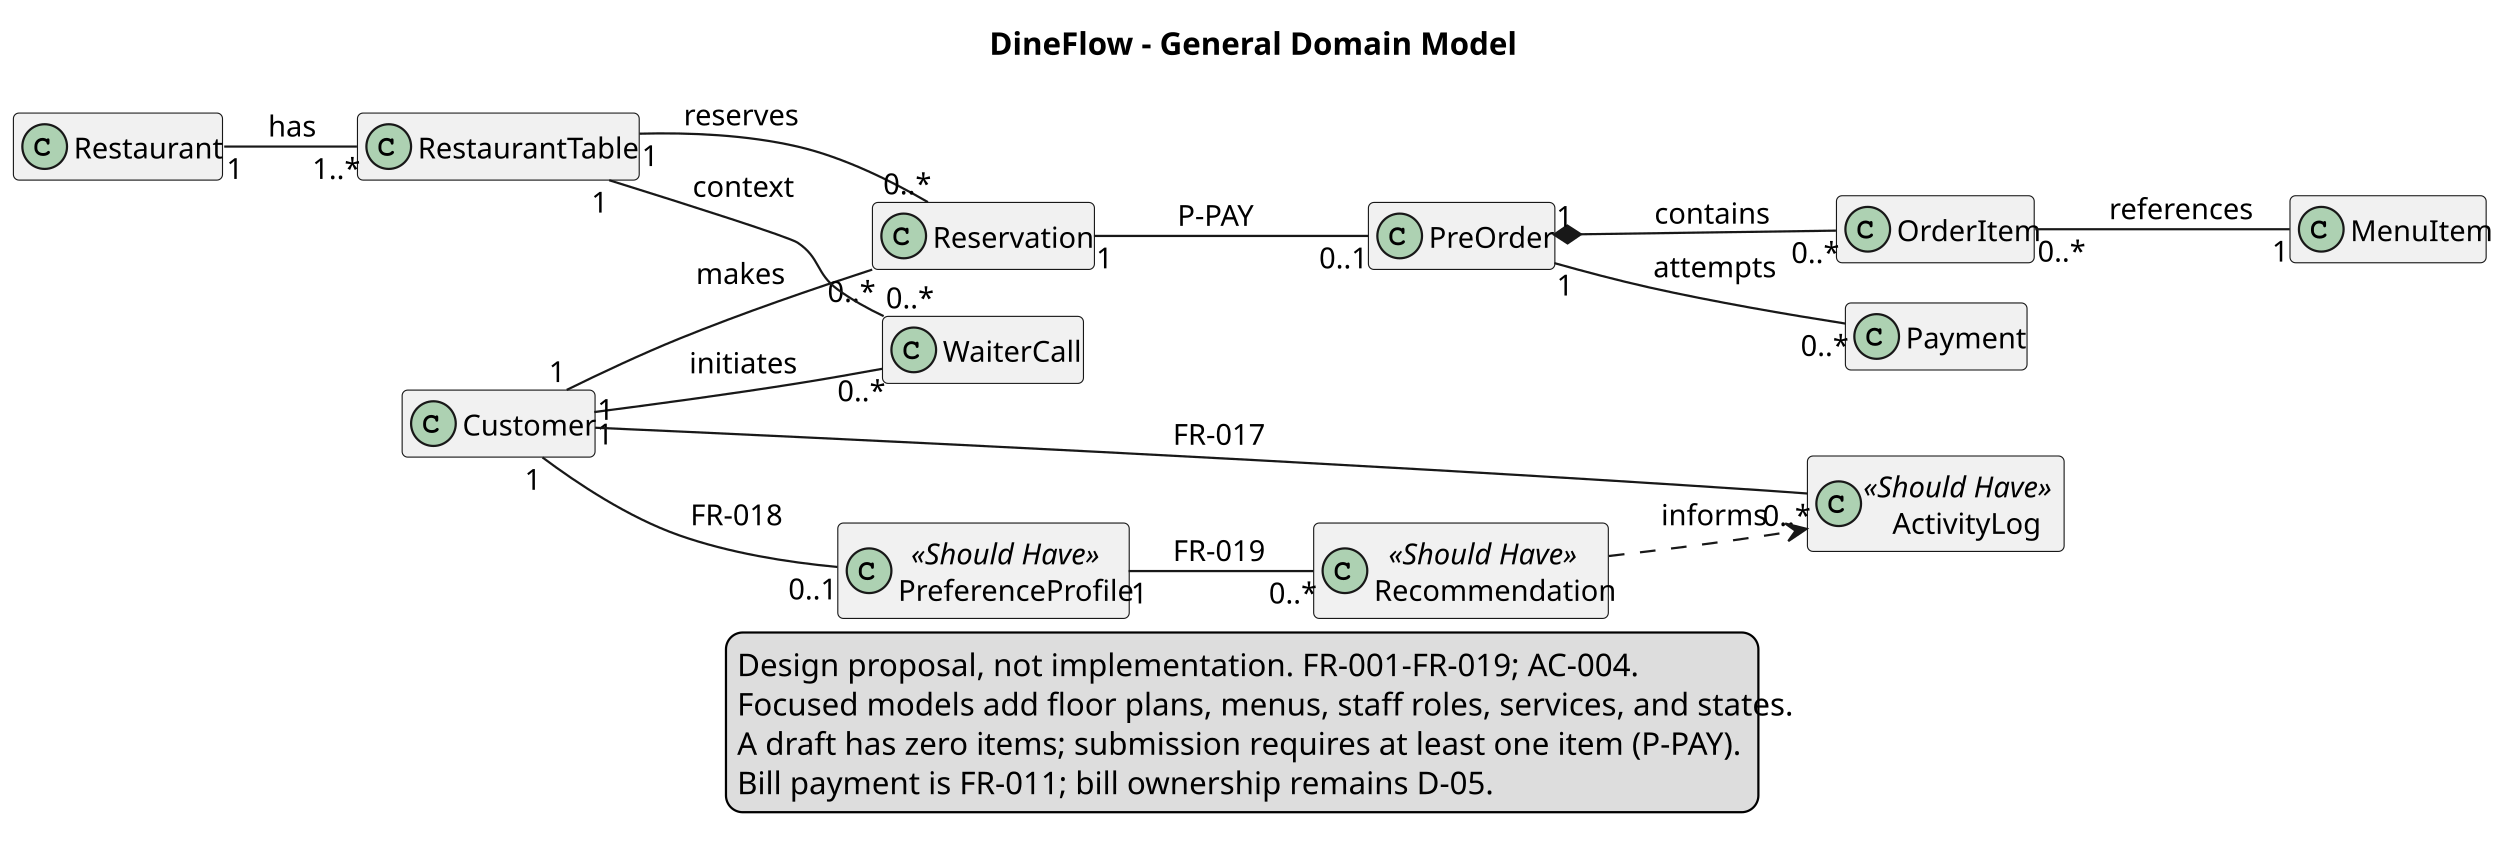
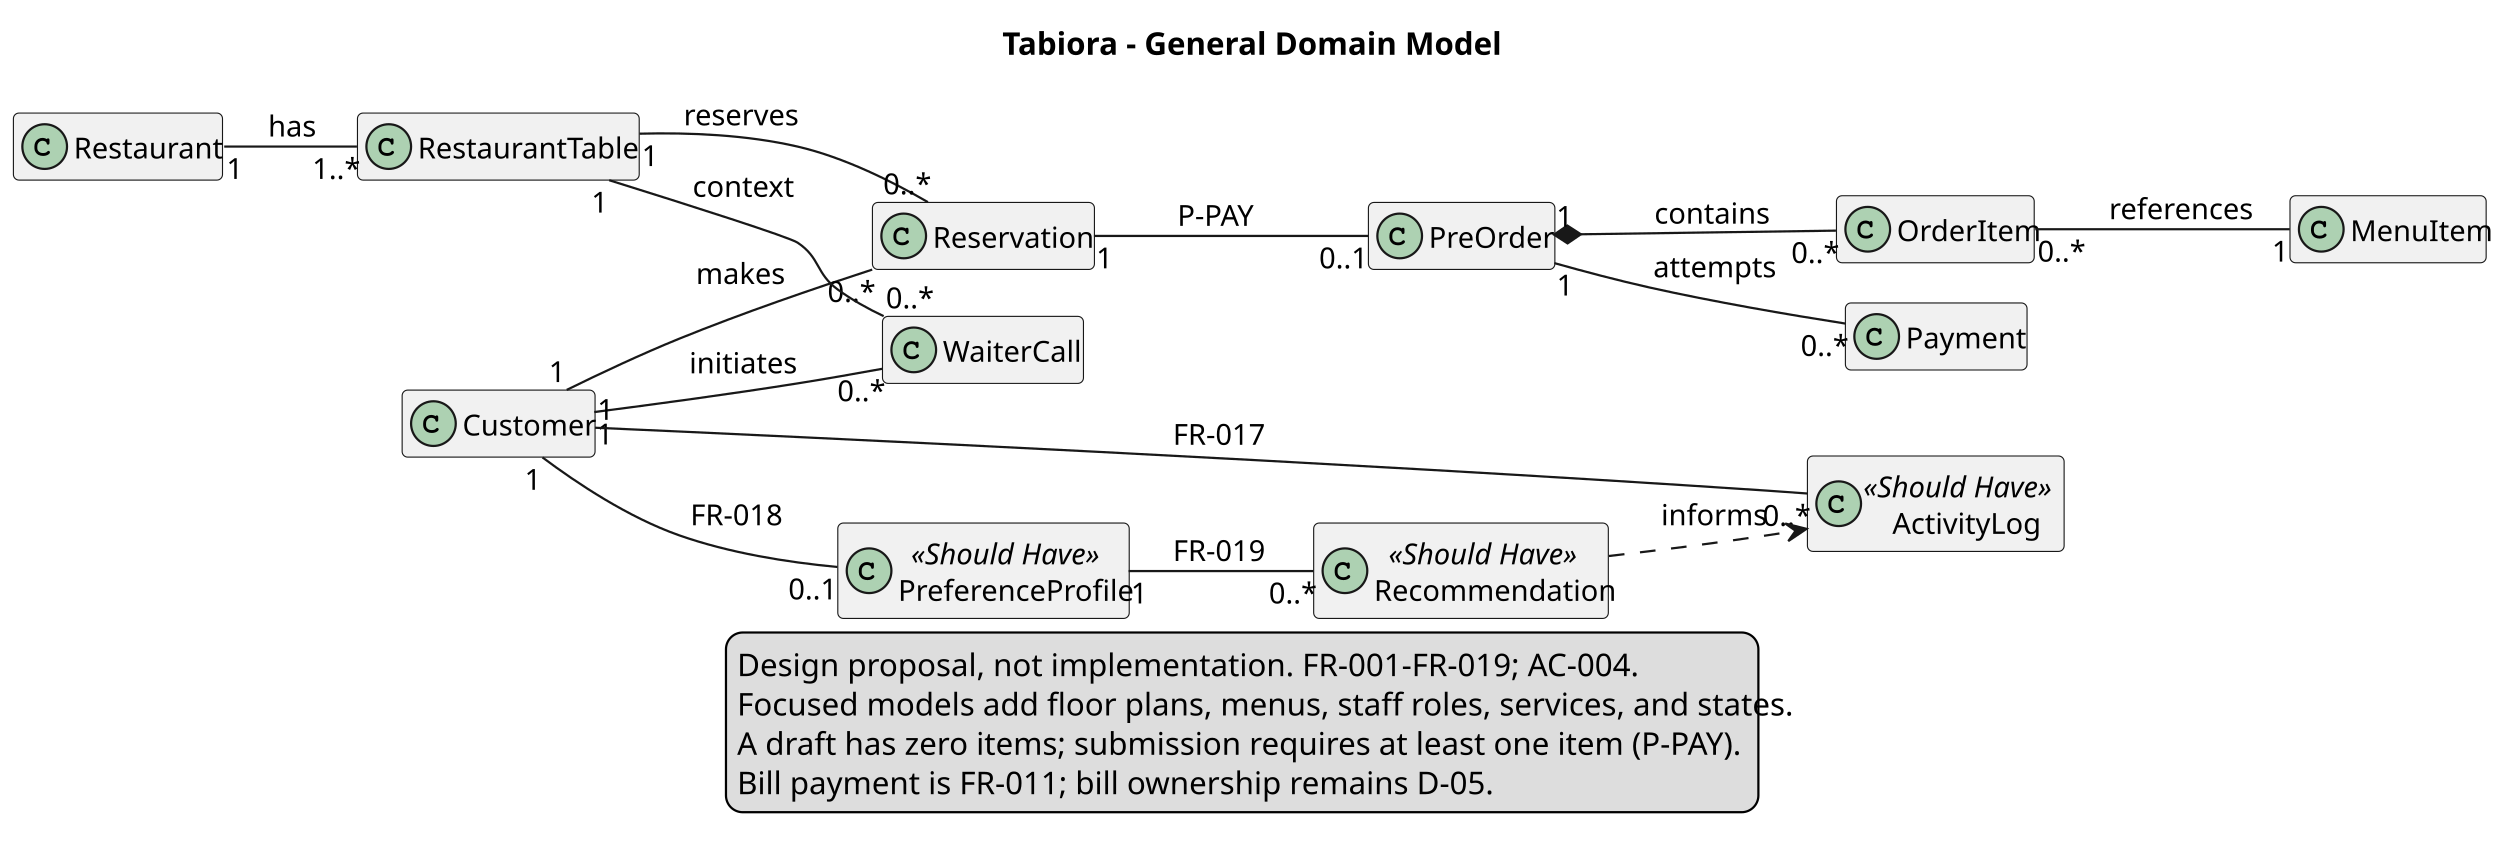
<svg xmlns="http://www.w3.org/2000/svg" contentStyleType="text/css" data-diagram-type="CLASS" height="383px" preserveAspectRatio="none" style="width:1119px;height:383px;background:#FFFFFF;" version="1.1" viewBox="0 0 1119 383" width="1119px" zoomAndPan="magnify">
  <defs />
  <g>
-     <text fill="#000000" font-family="sans-serif" font-size="14" font-weight="bold" lengthAdjust="spacing" textLength="226.358" x="442.821" y="24.533">DineFlow - General Domain Model</text>
+     <text fill="#000000" font-family="sans-serif" font-size="14" font-weight="bold" lengthAdjust="spacing" textLength="214.703" x="448.648" y="24.533">Tabiora - General Domain Model</text>
    <g class="entity" data-entity="Customer" data-source-line="13" data-uid="ent0002" id="entity_Customer">
      <rect fill="#F1F1F1" height="30" rx="2.5" ry="2.5" style="stroke:#181818;stroke-width:0.5;" width="86.348" x="180" y="174.609" />
      <ellipse cx="194" cy="189.609" fill="#ADD1B2" rx="10" ry="10" style="stroke:#181818;stroke-width:1;" />
      <path d="M194.938,186.25 Q195.062,186.078 195.203,186 Q195.344,185.922 195.516,185.922 Q195.797,185.922 195.969,186.125 Q196.156,186.312 196.156,186.781 L196.156,187.891 Q196.156,188.359 195.969,188.562 Q195.797,188.75 195.516,188.75 Q195.25,188.75 195.094,188.609 Q194.938,188.469 194.859,188.062 Q194.812,187.797 194.688,187.656 Q194.422,187.359 193.953,187.188 Q193.484,187.016 193.016,187.016 Q192.438,187.016 191.938,187.281 Q191.453,187.531 191.078,188.109 Q190.703,188.672 190.703,189.453 L190.703,190.297 Q190.703,191.234 191.391,191.875 Q192.078,192.5 193.281,192.5 Q194.016,192.5 194.516,192.297 Q194.797,192.188 195.125,191.844 Q195.328,191.641 195.438,191.594 Q195.562,191.531 195.703,191.531 Q195.969,191.531 196.156,191.734 Q196.359,191.922 196.359,192.188 Q196.359,192.453 196.094,192.766 Q195.703,193.203 195.094,193.453 Q194.281,193.797 193.297,193.797 Q192.141,193.797 191.203,193.328 Q190.453,192.938 189.922,192.125 Q189.406,191.297 189.406,190.328 L189.406,189.438 Q189.406,188.422 189.875,187.547 Q190.359,186.672 191.188,186.203 Q192.031,185.719 192.969,185.719 Q193.531,185.719 194.016,185.859 Q194.516,185.984 194.938,186.25 Z " fill="#000000" />
      <text fill="#000000" font-family="sans-serif" font-size="13" lengthAdjust="spacing" textLength="56.348" x="207" y="194.929">Customer</text>
    </g>
    <g class="entity" data-entity="Restaurant" data-source-line="14" data-uid="ent0003" id="entity_Restaurant">
      <rect fill="#F1F1F1" height="30" rx="2.5" ry="2.5" style="stroke:#181818;stroke-width:0.5;" width="93.591" x="6" y="50.609" />
      <ellipse cx="20" cy="65.609" fill="#ADD1B2" rx="10" ry="10" style="stroke:#181818;stroke-width:1;" />
      <path d="M20.938,62.25 Q21.062,62.078 21.203,62 Q21.344,61.922 21.516,61.922 Q21.797,61.922 21.969,62.125 Q22.156,62.312 22.156,62.781 L22.156,63.891 Q22.156,64.359 21.969,64.562 Q21.797,64.75 21.516,64.75 Q21.25,64.75 21.094,64.609 Q20.938,64.469 20.859,64.062 Q20.812,63.797 20.688,63.656 Q20.422,63.359 19.953,63.188 Q19.484,63.016 19.016,63.016 Q18.438,63.016 17.938,63.281 Q17.453,63.531 17.078,64.109 Q16.703,64.672 16.703,65.453 L16.703,66.297 Q16.703,67.234 17.391,67.875 Q18.078,68.5 19.281,68.5 Q20.016,68.5 20.516,68.297 Q20.797,68.188 21.125,67.844 Q21.328,67.641 21.438,67.594 Q21.562,67.531 21.703,67.531 Q21.969,67.531 22.156,67.734 Q22.359,67.922 22.359,68.188 Q22.359,68.453 22.094,68.766 Q21.703,69.203 21.094,69.453 Q20.281,69.797 19.297,69.797 Q18.141,69.797 17.203,69.328 Q16.453,68.938 15.922,68.125 Q15.406,67.297 15.406,66.328 L15.406,65.438 Q15.406,64.422 15.875,63.547 Q16.359,62.672 17.188,62.203 Q18.031,61.719 18.969,61.719 Q19.531,61.719 20.016,61.859 Q20.516,61.984 20.938,62.25 Z " fill="#000000" />
      <text fill="#000000" font-family="sans-serif" font-size="13" lengthAdjust="spacing" textLength="63.591" x="33" y="70.929">Restaurant</text>
    </g>
    <g class="entity" data-entity="RestaurantTable" data-source-line="15" data-uid="ent0004" id="entity_RestaurantTable">
      <rect fill="#F1F1F1" height="30" rx="2.5" ry="2.5" style="stroke:#181818;stroke-width:0.5;" width="126.11" x="160" y="50.609" />
      <ellipse cx="174" cy="65.609" fill="#ADD1B2" rx="10" ry="10" style="stroke:#181818;stroke-width:1;" />
      <path d="M174.938,62.25 Q175.062,62.078 175.203,62 Q175.344,61.922 175.516,61.922 Q175.797,61.922 175.969,62.125 Q176.156,62.312 176.156,62.781 L176.156,63.891 Q176.156,64.359 175.969,64.562 Q175.797,64.75 175.516,64.75 Q175.25,64.75 175.094,64.609 Q174.938,64.469 174.859,64.062 Q174.812,63.797 174.688,63.656 Q174.422,63.359 173.953,63.188 Q173.484,63.016 173.016,63.016 Q172.438,63.016 171.938,63.281 Q171.453,63.531 171.078,64.109 Q170.703,64.672 170.703,65.453 L170.703,66.297 Q170.703,67.234 171.391,67.875 Q172.078,68.5 173.281,68.5 Q174.016,68.5 174.516,68.297 Q174.797,68.188 175.125,67.844 Q175.328,67.641 175.438,67.594 Q175.562,67.531 175.703,67.531 Q175.969,67.531 176.156,67.734 Q176.359,67.922 176.359,68.188 Q176.359,68.453 176.094,68.766 Q175.703,69.203 175.094,69.453 Q174.281,69.797 173.297,69.797 Q172.141,69.797 171.203,69.328 Q170.453,68.938 169.922,68.125 Q169.406,67.297 169.406,66.328 L169.406,65.438 Q169.406,64.422 169.875,63.547 Q170.359,62.672 171.188,62.203 Q172.031,61.719 172.969,61.719 Q173.531,61.719 174.016,61.859 Q174.516,61.984 174.938,62.25 Z " fill="#000000" />
      <text fill="#000000" font-family="sans-serif" font-size="13" lengthAdjust="spacing" textLength="96.11" x="187" y="70.929">RestaurantTable</text>
    </g>
    <g class="entity" data-entity="MenuItem" data-source-line="16" data-uid="ent0005" id="entity_MenuItem">
      <rect fill="#F1F1F1" height="30" rx="2.5" ry="2.5" style="stroke:#181818;stroke-width:0.5;" width="87.802" x="1025" y="87.609" />
      <ellipse cx="1039" cy="102.609" fill="#ADD1B2" rx="10" ry="10" style="stroke:#181818;stroke-width:1;" />
      <path d="M1039.938,99.25 Q1040.062,99.078 1040.203,99 Q1040.344,98.922 1040.516,98.922 Q1040.797,98.922 1040.969,99.125 Q1041.156,99.312 1041.156,99.781 L1041.156,100.891 Q1041.156,101.359 1040.969,101.562 Q1040.797,101.75 1040.516,101.75 Q1040.25,101.75 1040.094,101.609 Q1039.938,101.469 1039.859,101.062 Q1039.812,100.797 1039.688,100.656 Q1039.422,100.359 1038.953,100.188 Q1038.484,100.016 1038.016,100.016 Q1037.438,100.016 1036.938,100.281 Q1036.453,100.531 1036.078,101.109 Q1035.703,101.672 1035.703,102.453 L1035.703,103.297 Q1035.703,104.234 1036.391,104.875 Q1037.078,105.5 1038.281,105.5 Q1039.016,105.5 1039.516,105.297 Q1039.797,105.188 1040.125,104.844 Q1040.328,104.641 1040.438,104.594 Q1040.562,104.531 1040.703,104.531 Q1040.969,104.531 1041.156,104.734 Q1041.359,104.922 1041.359,105.188 Q1041.359,105.453 1041.094,105.766 Q1040.703,106.203 1040.094,106.453 Q1039.281,106.797 1038.297,106.797 Q1037.141,106.797 1036.203,106.328 Q1035.453,105.938 1034.922,105.125 Q1034.406,104.297 1034.406,103.328 L1034.406,102.438 Q1034.406,101.422 1034.875,100.547 Q1035.359,99.672 1036.188,99.203 Q1037.031,98.719 1037.969,98.719 Q1038.531,98.719 1039.016,98.859 Q1039.516,98.984 1039.938,99.25 Z " fill="#000000" />
      <text fill="#000000" font-family="sans-serif" font-size="13" lengthAdjust="spacing" textLength="57.802" x="1052" y="107.929">MenuItem</text>
    </g>
    <g class="entity" data-entity="Reservation" data-source-line="17" data-uid="ent0006" id="entity_Reservation">
      <rect fill="#F1F1F1" height="30" rx="2.5" ry="2.5" style="stroke:#181818;stroke-width:0.5;" width="99.367" x="390.5" y="90.609" />
      <ellipse cx="404.5" cy="105.609" fill="#ADD1B2" rx="10" ry="10" style="stroke:#181818;stroke-width:1;" />
      <path d="M405.438,102.25 Q405.562,102.078 405.703,102 Q405.844,101.922 406.016,101.922 Q406.297,101.922 406.469,102.125 Q406.656,102.312 406.656,102.781 L406.656,103.891 Q406.656,104.359 406.469,104.562 Q406.297,104.75 406.016,104.75 Q405.75,104.75 405.594,104.609 Q405.438,104.469 405.359,104.062 Q405.312,103.797 405.188,103.656 Q404.922,103.359 404.453,103.188 Q403.984,103.016 403.516,103.016 Q402.938,103.016 402.438,103.281 Q401.953,103.531 401.578,104.109 Q401.203,104.672 401.203,105.453 L401.203,106.297 Q401.203,107.234 401.891,107.875 Q402.578,108.5 403.781,108.5 Q404.516,108.5 405.016,108.297 Q405.297,108.188 405.625,107.844 Q405.828,107.641 405.938,107.594 Q406.062,107.531 406.203,107.531 Q406.469,107.531 406.656,107.734 Q406.859,107.922 406.859,108.188 Q406.859,108.453 406.594,108.766 Q406.203,109.203 405.594,109.453 Q404.781,109.797 403.797,109.797 Q402.641,109.797 401.703,109.328 Q400.953,108.938 400.422,108.125 Q399.906,107.297 399.906,106.328 L399.906,105.438 Q399.906,104.422 400.375,103.547 Q400.859,102.672 401.688,102.203 Q402.531,101.719 403.469,101.719 Q404.031,101.719 404.516,101.859 Q405.016,101.984 405.438,102.25 Z " fill="#000000" />
      <text fill="#000000" font-family="sans-serif" font-size="13" lengthAdjust="spacing" textLength="69.367" x="417.5" y="110.929">Reservation</text>
    </g>
    <g class="entity" data-entity="PreOrder" data-source-line="18" data-uid="ent0007" id="entity_PreOrder">
      <rect fill="#F1F1F1" height="30" rx="2.5" ry="2.5" style="stroke:#181818;stroke-width:0.5;" width="83.46" x="612.5" y="90.609" />
      <ellipse cx="626.5" cy="105.609" fill="#ADD1B2" rx="10" ry="10" style="stroke:#181818;stroke-width:1;" />
      <path d="M627.438,102.25 Q627.562,102.078 627.703,102 Q627.844,101.922 628.016,101.922 Q628.297,101.922 628.469,102.125 Q628.656,102.312 628.656,102.781 L628.656,103.891 Q628.656,104.359 628.469,104.562 Q628.297,104.75 628.016,104.75 Q627.75,104.75 627.594,104.609 Q627.438,104.469 627.359,104.062 Q627.312,103.797 627.188,103.656 Q626.922,103.359 626.453,103.188 Q625.984,103.016 625.516,103.016 Q624.938,103.016 624.438,103.281 Q623.953,103.531 623.578,104.109 Q623.203,104.672 623.203,105.453 L623.203,106.297 Q623.203,107.234 623.891,107.875 Q624.578,108.5 625.781,108.5 Q626.516,108.5 627.016,108.297 Q627.297,108.188 627.625,107.844 Q627.828,107.641 627.938,107.594 Q628.062,107.531 628.203,107.531 Q628.469,107.531 628.656,107.734 Q628.859,107.922 628.859,108.188 Q628.859,108.453 628.594,108.766 Q628.203,109.203 627.594,109.453 Q626.781,109.797 625.797,109.797 Q624.641,109.797 623.703,109.328 Q622.953,108.938 622.422,108.125 Q621.906,107.297 621.906,106.328 L621.906,105.438 Q621.906,104.422 622.375,103.547 Q622.859,102.672 623.688,102.203 Q624.531,101.719 625.469,101.719 Q626.031,101.719 626.516,101.859 Q627.016,101.984 627.438,102.25 Z " fill="#000000" />
      <text fill="#000000" font-family="sans-serif" font-size="13" lengthAdjust="spacing" textLength="53.46" x="639.5" y="110.929">PreOrder</text>
    </g>
    <g class="entity" data-entity="OrderItem" data-source-line="19" data-uid="ent0008" id="entity_OrderItem">
      <rect fill="#F1F1F1" height="30" rx="2.5" ry="2.5" style="stroke:#181818;stroke-width:0.5;" width="88.513" x="822" y="87.609" />
      <ellipse cx="836" cy="102.609" fill="#ADD1B2" rx="10" ry="10" style="stroke:#181818;stroke-width:1;" />
      <path d="M836.938,99.25 Q837.062,99.078 837.203,99 Q837.344,98.922 837.516,98.922 Q837.797,98.922 837.969,99.125 Q838.156,99.312 838.156,99.781 L838.156,100.891 Q838.156,101.359 837.969,101.562 Q837.797,101.75 837.516,101.75 Q837.25,101.75 837.094,101.609 Q836.938,101.469 836.859,101.062 Q836.812,100.797 836.688,100.656 Q836.422,100.359 835.953,100.188 Q835.484,100.016 835.016,100.016 Q834.438,100.016 833.938,100.281 Q833.453,100.531 833.078,101.109 Q832.703,101.672 832.703,102.453 L832.703,103.297 Q832.703,104.234 833.391,104.875 Q834.078,105.5 835.281,105.5 Q836.016,105.5 836.516,105.297 Q836.797,105.188 837.125,104.844 Q837.328,104.641 837.438,104.594 Q837.562,104.531 837.703,104.531 Q837.969,104.531 838.156,104.734 Q838.359,104.922 838.359,105.188 Q838.359,105.453 838.094,105.766 Q837.703,106.203 837.094,106.453 Q836.281,106.797 835.297,106.797 Q834.141,106.797 833.203,106.328 Q832.453,105.938 831.922,105.125 Q831.406,104.297 831.406,103.328 L831.406,102.438 Q831.406,101.422 831.875,100.547 Q832.359,99.672 833.188,99.203 Q834.031,98.719 834.969,98.719 Q835.531,98.719 836.016,98.859 Q836.516,98.984 836.938,99.25 Z " fill="#000000" />
      <text fill="#000000" font-family="sans-serif" font-size="13" lengthAdjust="spacing" textLength="58.513" x="849" y="107.929">OrderItem</text>
    </g>
    <g class="entity" data-entity="Payment" data-source-line="20" data-uid="ent0009" id="entity_Payment">
      <rect fill="#F1F1F1" height="30" rx="2.5" ry="2.5" style="stroke:#181818;stroke-width:0.5;" width="81.302" x="826" y="135.609" />
      <ellipse cx="840" cy="150.609" fill="#ADD1B2" rx="10" ry="10" style="stroke:#181818;stroke-width:1;" />
      <path d="M840.938,147.25 Q841.062,147.078 841.203,147 Q841.344,146.922 841.516,146.922 Q841.797,146.922 841.969,147.125 Q842.156,147.312 842.156,147.781 L842.156,148.891 Q842.156,149.359 841.969,149.562 Q841.797,149.75 841.516,149.75 Q841.25,149.75 841.094,149.609 Q840.938,149.469 840.859,149.062 Q840.812,148.797 840.688,148.656 Q840.422,148.359 839.953,148.188 Q839.484,148.016 839.016,148.016 Q838.438,148.016 837.938,148.281 Q837.453,148.531 837.078,149.109 Q836.703,149.672 836.703,150.453 L836.703,151.297 Q836.703,152.234 837.391,152.875 Q838.078,153.5 839.281,153.5 Q840.016,153.5 840.516,153.297 Q840.797,153.188 841.125,152.844 Q841.328,152.641 841.438,152.594 Q841.562,152.531 841.703,152.531 Q841.969,152.531 842.156,152.734 Q842.359,152.922 842.359,153.188 Q842.359,153.453 842.094,153.766 Q841.703,154.203 841.094,154.453 Q840.281,154.797 839.297,154.797 Q838.141,154.797 837.203,154.328 Q836.453,153.938 835.922,153.125 Q835.406,152.297 835.406,151.328 L835.406,150.438 Q835.406,149.422 835.875,148.547 Q836.359,147.672 837.188,147.203 Q838.031,146.719 838.969,146.719 Q839.531,146.719 840.016,146.859 Q840.516,146.984 840.938,147.25 Z " fill="#000000" />
      <text fill="#000000" font-family="sans-serif" font-size="13" lengthAdjust="spacing" textLength="51.302" x="853" y="155.929">Payment</text>
    </g>
    <g class="entity" data-entity="WaiterCall" data-source-line="21" data-uid="ent0010" id="entity_WaiterCall">
      <rect fill="#F1F1F1" height="30" rx="2.5" ry="2.5" style="stroke:#181818;stroke-width:0.5;" width="89.954" x="395" y="141.609" />
      <ellipse cx="409" cy="156.609" fill="#ADD1B2" rx="10" ry="10" style="stroke:#181818;stroke-width:1;" />
      <path d="M409.938,153.25 Q410.062,153.078 410.203,153 Q410.344,152.922 410.516,152.922 Q410.797,152.922 410.969,153.125 Q411.156,153.312 411.156,153.781 L411.156,154.891 Q411.156,155.359 410.969,155.562 Q410.797,155.75 410.516,155.75 Q410.25,155.75 410.094,155.609 Q409.938,155.469 409.859,155.062 Q409.812,154.797 409.688,154.656 Q409.422,154.359 408.953,154.188 Q408.484,154.016 408.016,154.016 Q407.438,154.016 406.938,154.281 Q406.453,154.531 406.078,155.109 Q405.703,155.672 405.703,156.453 L405.703,157.297 Q405.703,158.234 406.391,158.875 Q407.078,159.5 408.281,159.5 Q409.016,159.5 409.516,159.297 Q409.797,159.188 410.125,158.844 Q410.328,158.641 410.438,158.594 Q410.562,158.531 410.703,158.531 Q410.969,158.531 411.156,158.734 Q411.359,158.922 411.359,159.188 Q411.359,159.453 411.094,159.766 Q410.703,160.203 410.094,160.453 Q409.281,160.797 408.297,160.797 Q407.141,160.797 406.203,160.328 Q405.453,159.938 404.922,159.125 Q404.406,158.297 404.406,157.328 L404.406,156.438 Q404.406,155.422 404.875,154.547 Q405.359,153.672 406.188,153.203 Q407.031,152.719 407.969,152.719 Q408.531,152.719 409.016,152.859 Q409.516,152.984 409.938,153.25 Z " fill="#000000" />
      <text fill="#000000" font-family="sans-serif" font-size="13" lengthAdjust="spacing" textLength="59.954" x="422" y="161.929">WaiterCall</text>
    </g>
    <g class="entity" data-entity="ActivityLog" data-source-line="22" data-uid="ent0011" id="entity_ActivityLog">
      <rect fill="#F1F1F1" height="42.703" rx="2.5" ry="2.5" style="stroke:#181818;stroke-width:0.5;" width="114.899" x="809" y="204.109" />
      <ellipse cx="823" cy="225.461" fill="#ADD1B2" rx="10" ry="10" style="stroke:#181818;stroke-width:1;" />
      <path d="M823.938,222.102 Q824.062,221.93 824.203,221.852 Q824.344,221.773 824.516,221.773 Q824.797,221.773 824.969,221.977 Q825.156,222.164 825.156,222.633 L825.156,223.742 Q825.156,224.211 824.969,224.414 Q824.797,224.602 824.516,224.602 Q824.25,224.602 824.094,224.461 Q823.938,224.32 823.859,223.914 Q823.812,223.648 823.688,223.508 Q823.422,223.211 822.953,223.039 Q822.484,222.867 822.016,222.867 Q821.438,222.867 820.938,223.133 Q820.453,223.383 820.078,223.961 Q819.703,224.523 819.703,225.305 L819.703,226.148 Q819.703,227.086 820.391,227.727 Q821.078,228.352 822.281,228.352 Q823.016,228.352 823.516,228.148 Q823.797,228.039 824.125,227.695 Q824.328,227.492 824.438,227.445 Q824.562,227.383 824.703,227.383 Q824.969,227.383 825.156,227.586 Q825.359,227.773 825.359,228.039 Q825.359,228.305 825.094,228.617 Q824.703,229.055 824.094,229.305 Q823.281,229.648 822.297,229.648 Q821.141,229.648 820.203,229.18 Q819.453,228.789 818.922,227.977 Q818.406,227.148 818.406,226.18 L818.406,225.289 Q818.406,224.273 818.875,223.398 Q819.359,222.523 820.188,222.055 Q821.031,221.57 821.969,221.57 Q822.531,221.57 823.016,221.711 Q823.516,221.836 823.938,222.102 Z " fill="#000000" />
      <text fill="#000000" font-family="sans-serif" font-size="13" font-style="italic" lengthAdjust="spacing" textLength="88.899" x="834" y="222.605">«Should Have»</text>
      <text fill="#000000" font-family="sans-serif" font-size="13" lengthAdjust="spacing" textLength="62.861" x="847.019" y="238.956">ActivityLog</text>
    </g>
    <g class="entity" data-entity="PreferenceProfile" data-source-line="23" data-uid="ent0012" id="entity_PreferenceProfile">
      <rect fill="#F1F1F1" height="42.703" rx="2.5" ry="2.5" style="stroke:#181818;stroke-width:0.5;" width="130.439" x="375" y="234.109" />
      <ellipse cx="389" cy="255.461" fill="#ADD1B2" rx="10" ry="10" style="stroke:#181818;stroke-width:1;" />
      <path d="M389.938,252.102 Q390.062,251.93 390.203,251.852 Q390.344,251.773 390.516,251.773 Q390.797,251.773 390.969,251.977 Q391.156,252.164 391.156,252.633 L391.156,253.742 Q391.156,254.211 390.969,254.414 Q390.797,254.602 390.516,254.602 Q390.25,254.602 390.094,254.461 Q389.938,254.32 389.859,253.914 Q389.812,253.648 389.688,253.508 Q389.422,253.211 388.953,253.039 Q388.484,252.867 388.016,252.867 Q387.438,252.867 386.938,253.133 Q386.453,253.383 386.078,253.961 Q385.703,254.523 385.703,255.305 L385.703,256.148 Q385.703,257.086 386.391,257.727 Q387.078,258.352 388.281,258.352 Q389.016,258.352 389.516,258.148 Q389.797,258.039 390.125,257.695 Q390.328,257.492 390.438,257.445 Q390.562,257.383 390.703,257.383 Q390.969,257.383 391.156,257.586 Q391.359,257.773 391.359,258.039 Q391.359,258.305 391.094,258.617 Q390.703,259.055 390.094,259.305 Q389.281,259.648 388.297,259.648 Q387.141,259.648 386.203,259.18 Q385.453,258.789 384.922,257.977 Q384.406,257.148 384.406,256.18 L384.406,255.289 Q384.406,254.273 384.875,253.398 Q385.359,252.523 386.188,252.055 Q387.031,251.57 387.969,251.57 Q388.531,251.57 389.016,251.711 Q389.516,251.836 389.938,252.102 Z " fill="#000000" />
      <text fill="#000000" font-family="sans-serif" font-size="13" font-style="italic" lengthAdjust="spacing" textLength="88.899" x="407.77" y="252.605">«Should Have»</text>
      <text fill="#000000" font-family="sans-serif" font-size="13" lengthAdjust="spacing" textLength="100.439" x="402" y="268.956">PreferenceProfile</text>
    </g>
    <g class="entity" data-entity="Recommendation" data-source-line="24" data-uid="ent0013" id="entity_Recommendation">
      <rect fill="#F1F1F1" height="42.703" rx="2.5" ry="2.5" style="stroke:#181818;stroke-width:0.5;" width="131.886" x="588" y="234.109" />
      <ellipse cx="602" cy="255.461" fill="#ADD1B2" rx="10" ry="10" style="stroke:#181818;stroke-width:1;" />
      <path d="M602.938,252.102 Q603.062,251.93 603.203,251.852 Q603.344,251.773 603.516,251.773 Q603.797,251.773 603.969,251.977 Q604.156,252.164 604.156,252.633 L604.156,253.742 Q604.156,254.211 603.969,254.414 Q603.797,254.602 603.516,254.602 Q603.25,254.602 603.094,254.461 Q602.938,254.32 602.859,253.914 Q602.812,253.648 602.688,253.508 Q602.422,253.211 601.953,253.039 Q601.484,252.867 601.016,252.867 Q600.438,252.867 599.938,253.133 Q599.453,253.383 599.078,253.961 Q598.703,254.523 598.703,255.305 L598.703,256.148 Q598.703,257.086 599.391,257.727 Q600.078,258.352 601.281,258.352 Q602.016,258.352 602.516,258.148 Q602.797,258.039 603.125,257.695 Q603.328,257.492 603.438,257.445 Q603.562,257.383 603.703,257.383 Q603.969,257.383 604.156,257.586 Q604.359,257.773 604.359,258.039 Q604.359,258.305 604.094,258.617 Q603.703,259.055 603.094,259.305 Q602.281,259.648 601.297,259.648 Q600.141,259.648 599.203,259.18 Q598.453,258.789 597.922,257.977 Q597.406,257.148 597.406,256.18 L597.406,255.289 Q597.406,254.273 597.875,253.398 Q598.359,252.523 599.188,252.055 Q600.031,251.57 600.969,251.57 Q601.531,251.57 602.016,251.711 Q602.516,251.836 602.938,252.102 Z " fill="#000000" />
      <text fill="#000000" font-family="sans-serif" font-size="13" font-style="italic" lengthAdjust="spacing" textLength="88.899" x="621.494" y="252.605">«Should Have»</text>
      <text fill="#000000" font-family="sans-serif" font-size="13" lengthAdjust="spacing" textLength="101.886" x="615" y="268.956">Recommendation</text>
    </g>
    <g class="link" data-entity-1="Restaurant" data-entity-2="RestaurantTable" data-uid="lnk14" id="link_Restaurant_RestaurantTable">
      <path d="M100.352,65.609 C118.708,65.609 140.088,65.609 159.759,65.609" fill="none" style="stroke:#181818;stroke-width:1;" />
      <text fill="#000000" font-family="sans-serif" font-size="13" lengthAdjust="spacing" textLength="20.96" x="120" y="61.105">has</text>
      <text fill="#000000" font-family="sans-serif" font-size="13" lengthAdjust="spacing" textLength="19.513" x="139.759" y="80.105">1..*</text>
      <text fill="#000000" font-family="sans-serif" font-size="13" lengthAdjust="spacing" textLength="7.23" x="101.352" y="80.105">1</text>
    </g>
    <g class="link" data-entity-1="Customer" data-entity-2="Reservation" data-uid="lnk15" id="link_Customer_Reservation">
      <path d="M253.647,174.526 C268.57,167.192 287.048,158.497 304,151.609 C332.216,140.145 364.483,129.078 390.394,120.674" fill="none" style="stroke:#181818;stroke-width:1;" />
      <text fill="#000000" font-family="sans-serif" font-size="13" lengthAdjust="spacing" textLength="38.289" x="311.5" y="127.105">makes</text>
      <text fill="#000000" font-family="sans-serif" font-size="13" lengthAdjust="spacing" textLength="19.513" x="370.394" y="135.169">0..*</text>
      <text fill="#000000" font-family="sans-serif" font-size="13" lengthAdjust="spacing" textLength="7.23" x="245.647" y="171.022">1</text>
    </g>
    <g class="link" data-entity-1="RestaurantTable" data-entity-2="Reservation" data-uid="lnk16" id="link_RestaurantTable_Reservation">
      <path d="M286.238,59.839 C308.781,59.256 334.277,60.363 357,65.609 C377.835,70.42 399.499,81.281 415.324,90.473" fill="none" style="stroke:#181818;stroke-width:1;" />
      <text fill="#000000" font-family="sans-serif" font-size="13" lengthAdjust="spacing" textLength="49.848" x="306" y="56.105">reserves</text>
      <text fill="#000000" font-family="sans-serif" font-size="13" lengthAdjust="spacing" textLength="19.513" x="395.324" y="86.968">0..*</text>
      <text fill="#000000" font-family="sans-serif" font-size="13" lengthAdjust="spacing" textLength="7.23" x="287.238" y="74.334">1</text>
    </g>
    <g class="link" data-entity-1="Reservation" data-entity-2="PreOrder" data-uid="lnk17" id="link_Reservation_PreOrder">
      <path d="M489.637,105.609 C526.8,105.609 577.423,105.609 612.422,105.609" fill="none" style="stroke:#181818;stroke-width:1;" />
      <text fill="#000000" font-family="sans-serif" font-size="13" lengthAdjust="spacing" textLength="39.013" x="527" y="101.105">P-PAY</text>
      <text fill="#000000" font-family="sans-serif" font-size="13" lengthAdjust="spacing" textLength="21.684" x="590.422" y="120.105">0..1</text>
      <text fill="#000000" font-family="sans-serif" font-size="13" lengthAdjust="spacing" textLength="7.23" x="490.637" y="120.105">1</text>
    </g>
    <g class="link" data-entity-1="PreOrder" data-entity-2="OrderItem" data-uid="lnk18" id="link_PreOrder_OrderItem">
      <polygon fill="#181818" points="695.587,105.031,701.643,108.945,707.585,104.86,701.529,100.946,695.587,105.031" style="stroke:#181818;stroke-width:1;" />
      <path d="M707.585,104.86 C743.785,104.344 784.648,103.762 821.772,103.233" fill="none" style="stroke:#181818;stroke-width:1;" />
      <text fill="#000000" font-family="sans-serif" font-size="13" lengthAdjust="spacing" textLength="48.42" x="740.5" y="100.105">contains</text>
      <text fill="#000000" font-family="sans-serif" font-size="13" lengthAdjust="spacing" textLength="19.513" x="801.772" y="117.728">0..*</text>
      <text fill="#000000" font-family="sans-serif" font-size="13" lengthAdjust="spacing" textLength="7.23" x="696.587" y="101.526">1</text>
    </g>
    <g class="link" data-entity-1="OrderItem" data-entity-2="MenuItem" data-uid="lnk19" id="link_OrderItem_MenuItem">
      <path d="M911.005,102.609 C944.751,102.609 991.288,102.609 1024.924,102.609" fill="none" style="stroke:#181818;stroke-width:1;" />
      <text fill="#000000" font-family="sans-serif" font-size="13" lengthAdjust="spacing" textLength="61.42" x="944" y="98.105">references</text>
      <text fill="#000000" font-family="sans-serif" font-size="13" lengthAdjust="spacing" textLength="7.23" x="1016.924" y="117.105">1</text>
      <text fill="#000000" font-family="sans-serif" font-size="13" lengthAdjust="spacing" textLength="19.513" x="912.005" y="117.105">0..*</text>
    </g>
    <g class="link" data-entity-1="PreOrder" data-entity-2="Payment" data-uid="lnk20" id="link_PreOrder_Payment">
      <path d="M695.746,117.77 C709.136,121.532 724.139,125.501 738,128.609 C767.261,135.171 800.677,140.872 825.957,144.825" fill="none" style="stroke:#181818;stroke-width:1;" />
      <text fill="#000000" font-family="sans-serif" font-size="13" lengthAdjust="spacing" textLength="49.855" x="740" y="124.105">attempts</text>
      <text fill="#000000" font-family="sans-serif" font-size="13" lengthAdjust="spacing" textLength="19.513" x="805.957" y="159.32">0..*</text>
      <text fill="#000000" font-family="sans-serif" font-size="13" lengthAdjust="spacing" textLength="7.23" x="696.746" y="132.265">1</text>
    </g>
    <g class="link" data-entity-1="Customer" data-entity-2="WaiterCall" data-uid="lnk21" id="link_Customer_WaiterCall">
      <path d="M266.004,184.431 C292.213,181.075 326.625,176.44 357,171.609 C369.292,169.654 382.579,167.32 394.806,165.082" fill="none" style="stroke:#181818;stroke-width:1;" />
      <text fill="#000000" font-family="sans-serif" font-size="13" lengthAdjust="spacing" textLength="44.078" x="308.5" y="167.105">initiates</text>
      <text fill="#000000" font-family="sans-serif" font-size="13" lengthAdjust="spacing" textLength="19.513" x="374.806" y="179.577">0..*</text>
      <text fill="#000000" font-family="sans-serif" font-size="13" lengthAdjust="spacing" textLength="7.23" x="267.004" y="198.927">1</text>
    </g>
    <g class="link" data-entity-1="RestaurantTable" data-entity-2="WaiterCall" data-uid="lnk22" id="link_RestaurantTable_WaiterCall">
      <path d="M272.678,80.668 C309.098,92.044 353.25,106.113 357,108.609 C367.232,115.422 365.072,122.36 375,129.609 C381.233,134.161 388.35,138.124 395.519,141.509" fill="none" style="stroke:#181818;stroke-width:1;" />
      <text fill="#000000" font-family="sans-serif" font-size="13" lengthAdjust="spacing" textLength="41.914" x="310" y="88.105">context</text>
      <text fill="#000000" font-family="sans-serif" font-size="13" lengthAdjust="spacing" textLength="19.513" x="396.519" y="138.004">0..*</text>
      <text fill="#000000" font-family="sans-serif" font-size="13" lengthAdjust="spacing" textLength="7.23" x="264.678" y="95.163">1</text>
    </g>
    <g class="link" data-entity-1="Customer" data-entity-2="ActivityLog" data-uid="lnk23" id="link_Customer_ActivityLog">
      <path d="M266.345,191.451 C360.634,195.64 595.024,206.536 791,219.609 C796.826,219.998 802.906,220.435 808.971,220.893" fill="none" style="stroke:#181818;stroke-width:1;" />
      <text fill="#000000" font-family="sans-serif" font-size="13" lengthAdjust="spacing" textLength="43.348" x="525" y="199.105">FR-017</text>
      <text fill="#000000" font-family="sans-serif" font-size="13" lengthAdjust="spacing" textLength="19.513" x="788.971" y="235.388">0..*</text>
      <text fill="#000000" font-family="sans-serif" font-size="13" lengthAdjust="spacing" textLength="7.23" x="267.345" y="187.946">1</text>
    </g>
    <g class="link" data-entity-1="Customer" data-entity-2="PreferenceProfile" data-uid="lnk24" id="link_Customer_PreferenceProfile">
      <path d="M242.807,204.738 C258.281,216.319 281.288,231.619 304,239.609 C326.375,247.481 351.988,251.638 374.849,253.784" fill="none" style="stroke:#181818;stroke-width:1;" />
      <text fill="#000000" font-family="sans-serif" font-size="13" lengthAdjust="spacing" textLength="43.348" x="309" y="235.105">FR-018</text>
      <text fill="#000000" font-family="sans-serif" font-size="13" lengthAdjust="spacing" textLength="21.684" x="352.849" y="268.279">0..1</text>
      <text fill="#000000" font-family="sans-serif" font-size="13" lengthAdjust="spacing" textLength="7.23" x="234.807" y="219.233">1</text>
    </g>
    <g class="link" data-entity-1="PreferenceProfile" data-entity-2="Recommendation" data-uid="lnk25" id="link_PreferenceProfile_Recommendation">
      <path d="M505.182,255.609 C531.384,255.609 561.646,255.609 587.938,255.609" fill="none" style="stroke:#181818;stroke-width:1;" />
      <text fill="#000000" font-family="sans-serif" font-size="13" lengthAdjust="spacing" textLength="43.348" x="525" y="251.105">FR-019</text>
      <text fill="#000000" font-family="sans-serif" font-size="13" lengthAdjust="spacing" textLength="19.513" x="567.938" y="270.104">0..*</text>
      <text fill="#000000" font-family="sans-serif" font-size="13" lengthAdjust="spacing" textLength="7.23" x="506.182" y="270.104">1</text>
    </g>
    <g class="link" data-entity-1="Recommendation" data-entity-2="ActivityLog" data-uid="lnk26" id="link_Recommendation_ActivityLog">
      <polygon fill="#181818" points="808.623,236.714,799.07,234.318,803.697,237.572,800.443,242.199,808.623,236.714" style="stroke:#181818;stroke-width:1;" />
      <path d="M720.149,248.865 C742.64,246.292 767.968,243.124 791,239.609 C796.724,238.736 796.771,238.779 802.712,237.744" fill="none" style="stroke:#181818;stroke-width:1;stroke-dasharray:7.0,7.0;" />
      <text fill="#000000" font-family="sans-serif" font-size="13" lengthAdjust="spacing" textLength="42.618" x="743.5" y="235.105">informs</text>
    </g>
    <rect fill="#DDDDDD" height="80.438" rx="7.5" ry="7.5" style="stroke:#000000;stroke-width:1;" width="462.108" x="324.946" y="283.109" />
    <text fill="#000000" font-family="sans-serif" font-size="14" lengthAdjust="spacing" textLength="392.185" x="329.946" y="302.643">Design proposal, not implementation. FR-001-FR-019; AC-004.</text>
    <text fill="#000000" font-family="sans-serif" font-size="14" lengthAdjust="spacing" textLength="452.108" x="329.946" y="320.252">Focused models add floor plans, menus, staff roles, services, and states.</text>
    <text fill="#000000" font-family="sans-serif" font-size="14" lengthAdjust="spacing" textLength="434.171" x="329.946" y="337.861">A draft has zero items; submission requires at least one item (P-PAY).</text>
    <text fill="#000000" font-family="sans-serif" font-size="14" lengthAdjust="spacing" textLength="325.233" x="329.946" y="355.471">Bill payment is FR-011; bill ownership remains D-05.</text>
  </g>
</svg>
